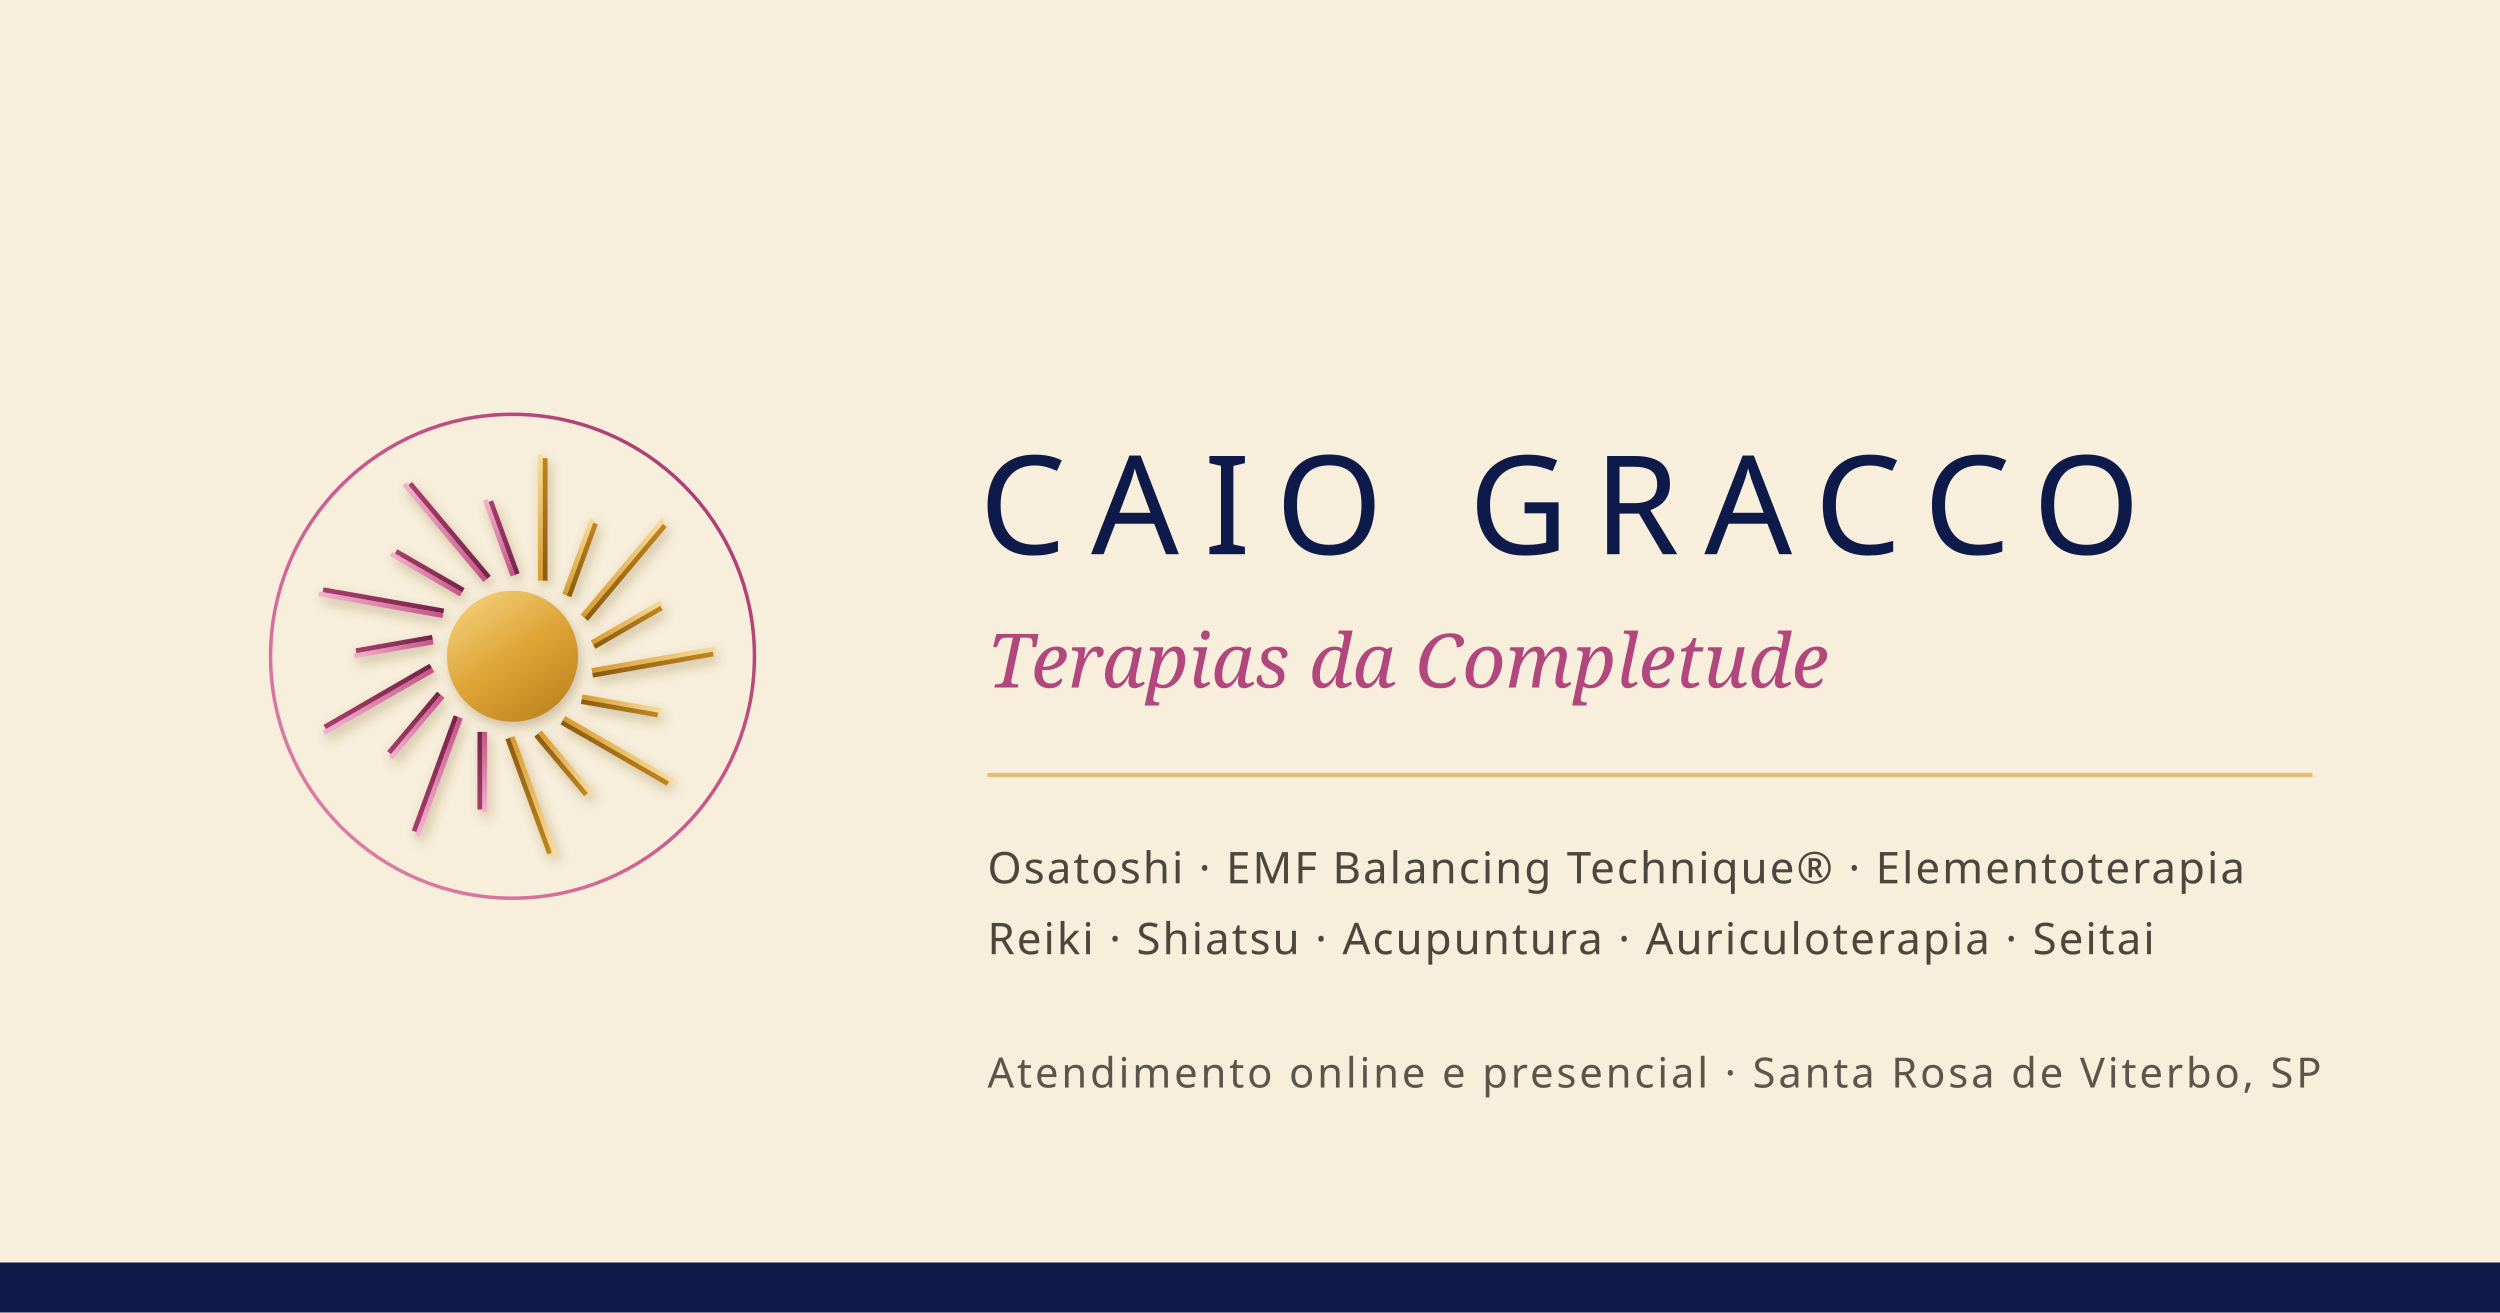
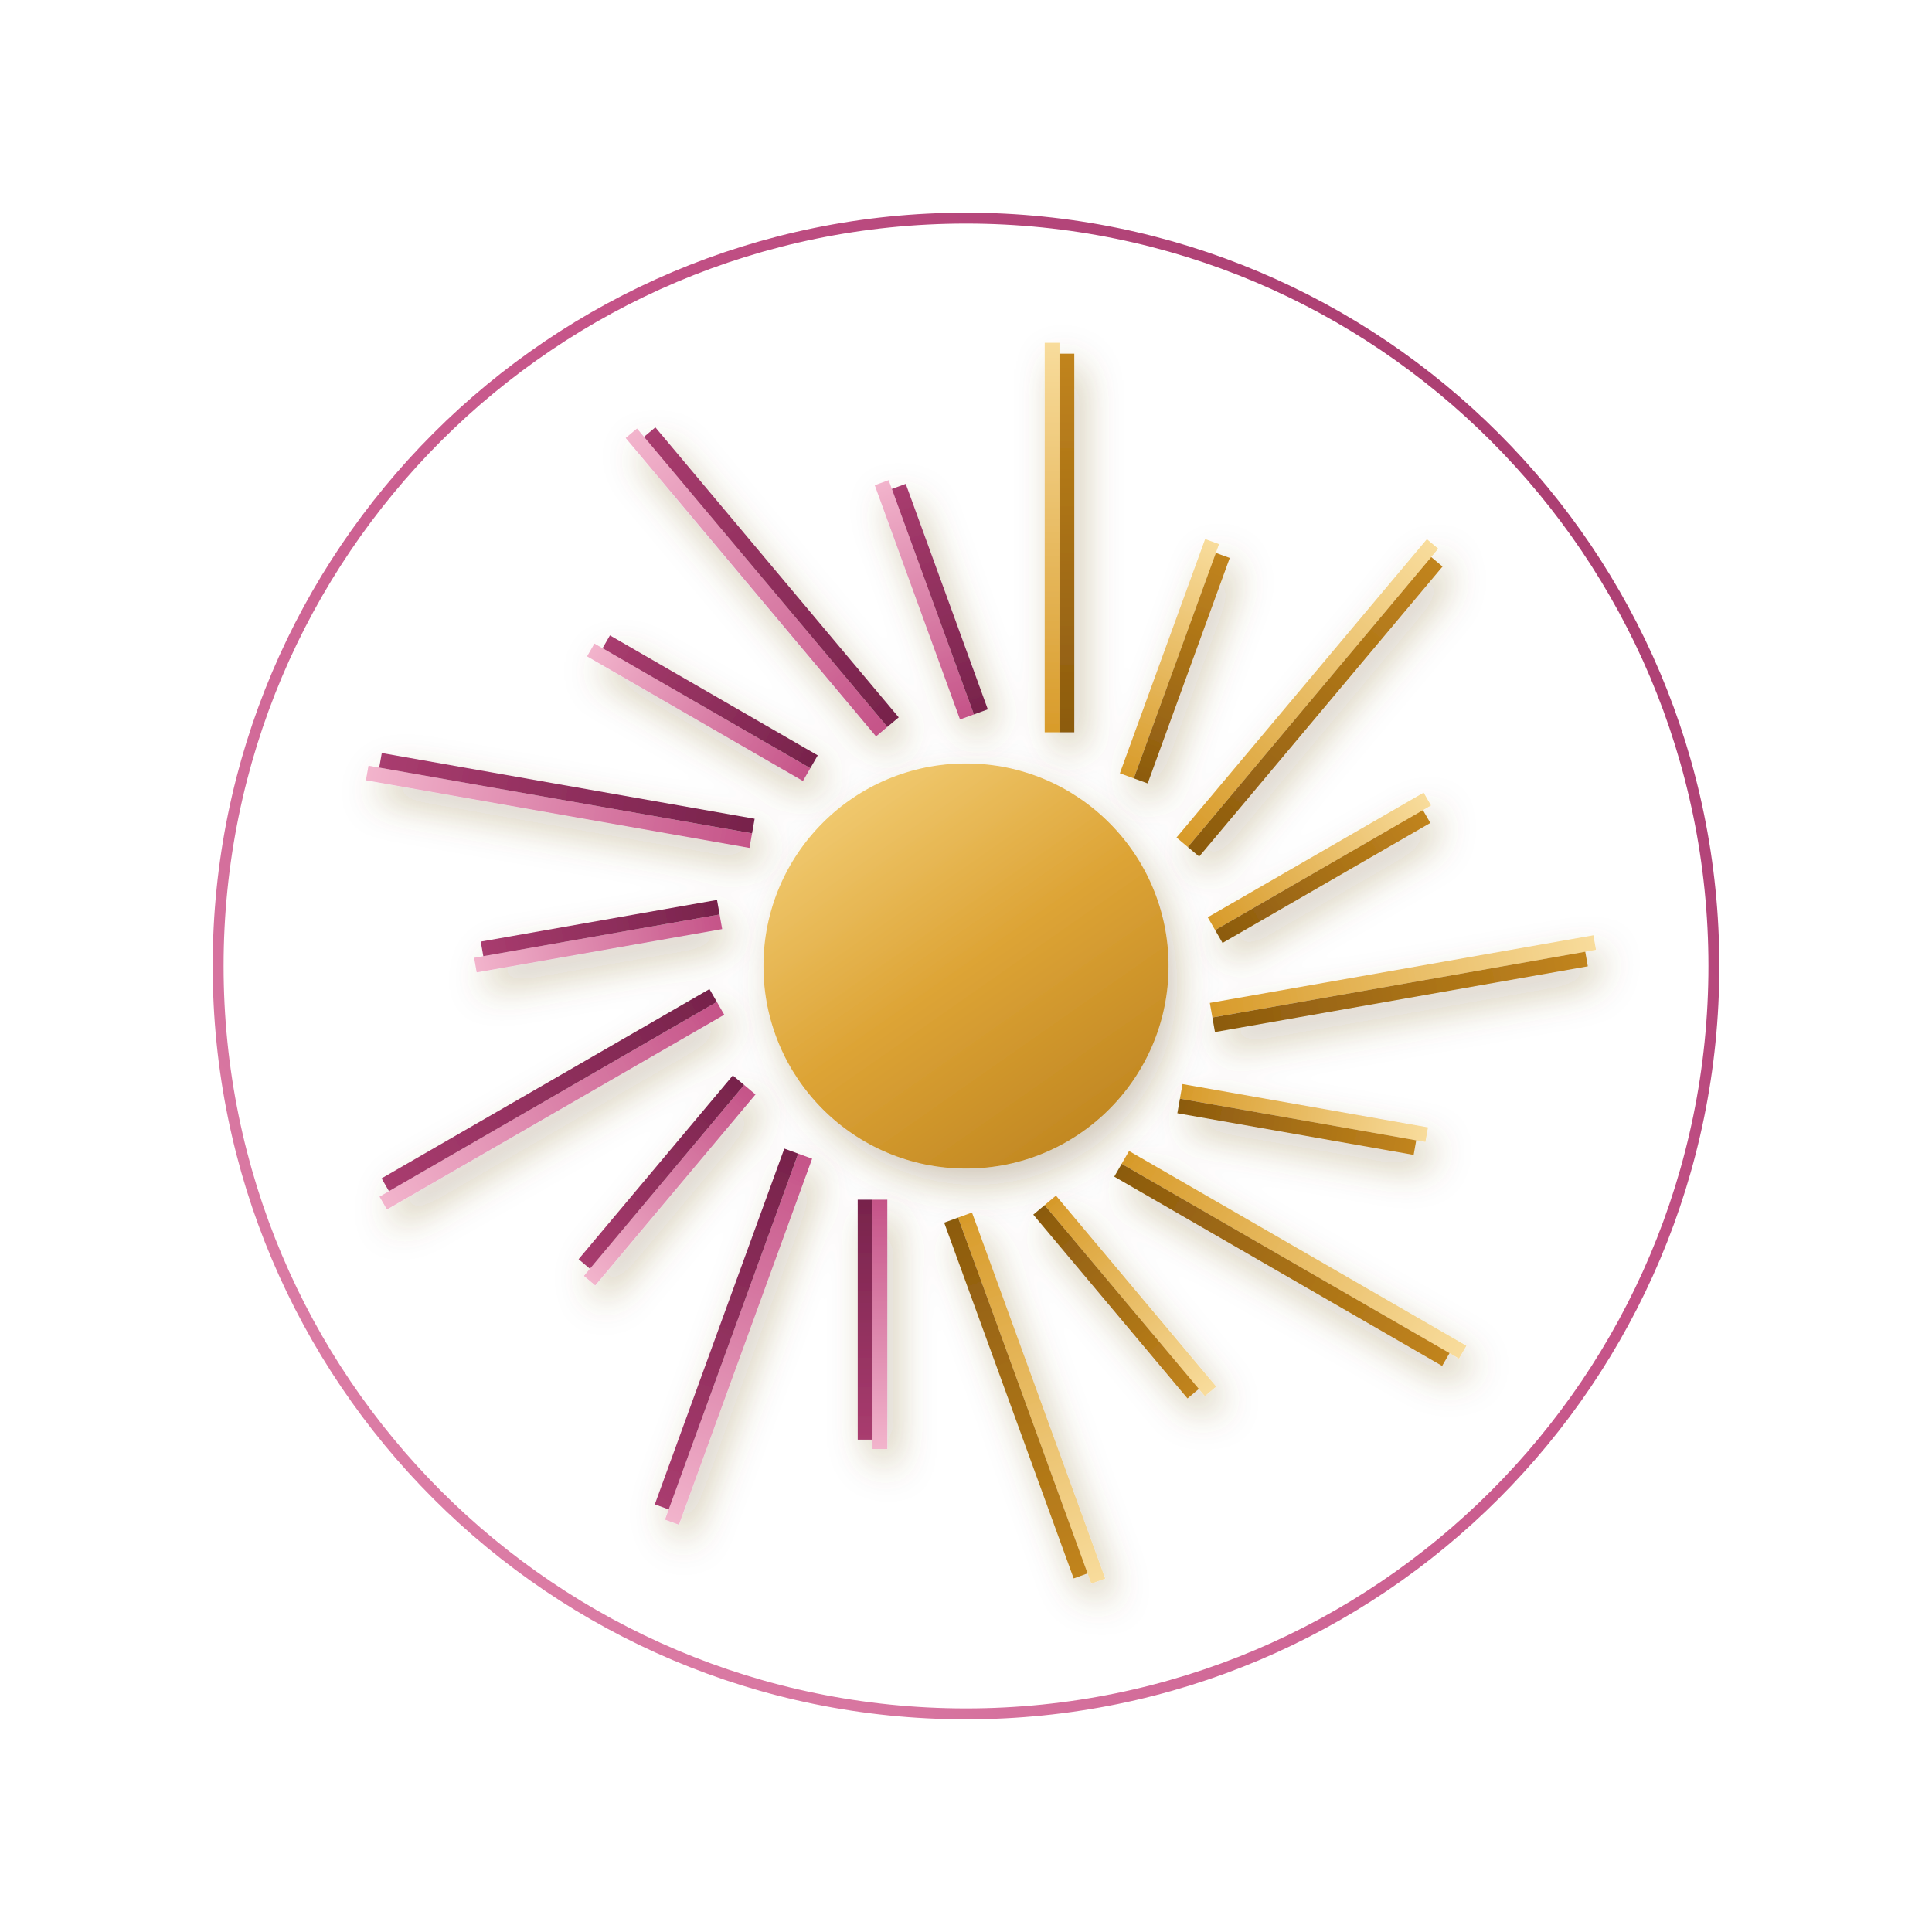
- <svg xmlns="http://www.w3.org/2000/svg" viewBox="0 0 1200 630" width="1200" height="630">
-   <rect width="1200" height="630" fill="#F7EEDB" />
-   <rect y="606" width="1200" height="24" fill="#0D1A4A" />
-   <g transform="translate(96 165) scale(1.2097) translate(24.0 24.0)">
-     <defs>
-       <radialGradient id="bgLight" cx="26%" cy="46%" r="60%">
-         <stop offset="0" stop-color="#FDF8ED" />
-         <stop offset="0.42" stop-color="#F7EEDB" />
-         <stop offset="1" stop-color="#F7EEDB" stop-opacity="0" />
-       </radialGradient>
-       <radialGradient id="bgBase" cx="50%" cy="44%" r="70%">
-         <stop offset="0" stop-color="#F2E6CE" />
-         <stop offset="0.58" stop-color="#E4D2B2" />
-         <stop offset="1" stop-color="#D3BC96" />
-       </radialGradient>
-       <linearGradient id="bgTop" x1="0" y1="0" x2="0" y2="1">
-         <stop offset="0" stop-color="#B89C6F" stop-opacity="0.32" />
-         <stop offset="0.3" stop-color="#B89C6F" stop-opacity="0" />
-       </linearGradient>
-       <linearGradient id="bgFloor" x1="0" y1="1" x2="0" y2="0">
-         <stop offset="0" stop-color="#96794E" stop-opacity="0.34" />
-         <stop offset="0.26" stop-color="#96794E" stop-opacity="0.06" />
-         <stop offset="0.46" stop-color="#96794E" stop-opacity="0" />
-       </linearGradient>
-       <linearGradient id="fgL" x1="0" y1="0" x2="0" y2="1">
-         <stop offset="0" stop-color="#F8DC9C" />
-         <stop offset="1" stop-color="#D89B2A" />
-       </linearGradient>
-       <linearGradient id="fgD" x1="0" y1="0" x2="0" y2="1">
-         <stop offset="0" stop-color="#C1841D" />
-         <stop offset="1" stop-color="#8C5B0F" />
-       </linearGradient>
-       <linearGradient id="frL" x1="0" y1="0" x2="0" y2="1">
-         <stop offset="0" stop-color="#F2B4CC" />
-         <stop offset="1" stop-color="#C55388" />
-       </linearGradient>
-       <linearGradient id="frD" x1="0" y1="0" x2="0" y2="1">
-         <stop offset="0" stop-color="#A93C6F" />
-         <stop offset="1" stop-color="#77234B" />
-       </linearGradient>
-       <linearGradient id="ring" x1="0" y1="1" x2="1" y2="0">
-         <stop offset="0" stop-color="#E289AE" />
-         <stop offset="0.6" stop-color="#C55388" />
-         <stop offset="1" stop-color="#9E3467" />
-       </linearGradient>
-       <linearGradient id="core" x1="0.15" y1="0" x2="0.85" y2="1">
-         <stop offset="0" stop-color="#F4D07A" />
-         <stop offset="0.5" stop-color="#DDA436" />
-         <stop offset="1" stop-color="#BC821E" />
-       </linearGradient>
-       <linearGradient id="nameBlue" x1="0" y1="0" x2="1" y2="0.35">
-         <stop offset="0" stop-color="#24487F" />
-         <stop offset="0.38" stop-color="#16305F" />
-         <stop offset="0.68" stop-color="#0D1A4A" />
-         <stop offset="1" stop-color="#071033" />
-       </linearGradient>
-       <filter id="soft" x="-40%" y="-40%" width="180%" height="180%">
-         <feDropShadow dx="1.2" dy="2.2" stdDeviation="2.4" flood-color="#6D5119" flood-opacity="0.32" />
-       </filter>
-       <g id="ribLongG">
-         <rect x="110.1" y="20" width="1.9" height="50" fill="url(#fgL)" />
-         <rect x="112" y="21.4" width="1.9" height="48.6" fill="url(#fgD)" />
+ <svg xmlns="http://www.w3.org/2000/svg" width="1024" height="1024" viewBox="-24 -24 248 248">
+   <defs>
+     <radialGradient id="bgLight" cx="26%" cy="46%" r="60%">
+       <stop offset="0" stop-color="#FDF8ED" />
+       <stop offset="0.42" stop-color="#F7EEDB" />
+       <stop offset="1" stop-color="#F7EEDB" stop-opacity="0" />
+     </radialGradient>
+     <radialGradient id="bgBase" cx="50%" cy="44%" r="70%">
+       <stop offset="0" stop-color="#F2E6CE" />
+       <stop offset="0.58" stop-color="#E4D2B2" />
+       <stop offset="1" stop-color="#D3BC96" />
+     </radialGradient>
+     <linearGradient id="bgTop" x1="0" y1="0" x2="0" y2="1">
+       <stop offset="0" stop-color="#B89C6F" stop-opacity="0.32" />
+       <stop offset="0.3" stop-color="#B89C6F" stop-opacity="0" />
+     </linearGradient>
+     <linearGradient id="bgFloor" x1="0" y1="1" x2="0" y2="0">
+       <stop offset="0" stop-color="#96794E" stop-opacity="0.34" />
+       <stop offset="0.26" stop-color="#96794E" stop-opacity="0.06" />
+       <stop offset="0.46" stop-color="#96794E" stop-opacity="0" />
+     </linearGradient>
+     <linearGradient id="fgL" x1="0" y1="0" x2="0" y2="1">
+       <stop offset="0" stop-color="#F8DC9C" />
+       <stop offset="1" stop-color="#D89B2A" />
+     </linearGradient>
+     <linearGradient id="fgD" x1="0" y1="0" x2="0" y2="1">
+       <stop offset="0" stop-color="#C1841D" />
+       <stop offset="1" stop-color="#8C5B0F" />
+     </linearGradient>
+     <linearGradient id="frL" x1="0" y1="0" x2="0" y2="1">
+       <stop offset="0" stop-color="#F2B4CC" />
+       <stop offset="1" stop-color="#C55388" />
+     </linearGradient>
+     <linearGradient id="frD" x1="0" y1="0" x2="0" y2="1">
+       <stop offset="0" stop-color="#A93C6F" />
+       <stop offset="1" stop-color="#77234B" />
+     </linearGradient>
+     <linearGradient id="ring" x1="0" y1="1" x2="1" y2="0">
+       <stop offset="0" stop-color="#E289AE" />
+       <stop offset="0.6" stop-color="#C55388" />
+       <stop offset="1" stop-color="#9E3467" />
+     </linearGradient>
+     <linearGradient id="core" x1="0.15" y1="0" x2="0.85" y2="1">
+       <stop offset="0" stop-color="#F4D07A" />
+       <stop offset="0.5" stop-color="#DDA436" />
+       <stop offset="1" stop-color="#BC821E" />
+     </linearGradient>
+     <linearGradient id="nameBlue" x1="0" y1="0" x2="1" y2="0.35">
+       <stop offset="0" stop-color="#24487F" />
+       <stop offset="0.38" stop-color="#16305F" />
+       <stop offset="0.68" stop-color="#0D1A4A" />
+       <stop offset="1" stop-color="#071033" />
+     </linearGradient>
+     <filter id="soft" x="-40%" y="-40%" width="180%" height="180%">
+       <feDropShadow dx="1.2" dy="2.2" stdDeviation="2.4" flood-color="#6D5119" flood-opacity="0.32" />
+     </filter>
+     <g id="ribLongG">
+       <rect x="110.1" y="20" width="1.9" height="50" fill="url(#fgL)" />
+       <rect x="112" y="21.4" width="1.9" height="48.6" fill="url(#fgD)" />
+     </g>
+     <g id="ribShortG">
+       <rect x="110.1" y="38" width="1.9" height="32" fill="url(#fgL)" />
+       <rect x="112" y="39.2" width="1.9" height="30.8" fill="url(#fgD)" />
+     </g>
+     <g id="ribLongR">
+       <rect x="110.1" y="20" width="1.9" height="50" fill="url(#frL)" />
+       <rect x="112" y="21.4" width="1.9" height="48.6" fill="url(#frD)" />
+     </g>
+     <g id="ribShortR">
+       <rect x="110.1" y="38" width="1.9" height="32" fill="url(#frL)" />
+       <rect x="112" y="39.2" width="1.9" height="30.8" fill="url(#frD)" />
+     </g>
+     <g id="sun">
+       <circle cx="100" cy="100" r="96" fill="none" stroke="url(#ring)" stroke-width="1.4" />
+       <g filter="url(#soft)">
+         <use href="#ribLongG" />
+         <use href="#ribShortG" transform="rotate(20 100 100)" />
+         <use href="#ribLongG" transform="rotate(40 100 100)" />
+         <use href="#ribShortG" transform="rotate(60 100 100)" />
+         <use href="#ribLongG" transform="rotate(80 100 100)" />
+         <use href="#ribShortG" transform="rotate(100 100 100)" />
+         <use href="#ribLongG" transform="rotate(120 100 100)" />
+         <use href="#ribShortG" transform="rotate(140 100 100)" />
+         <use href="#ribLongG" transform="rotate(160 100 100)" />
+         <use href="#ribShortR" transform="rotate(180 100 100)" />
+         <use href="#ribLongR" transform="rotate(200 100 100)" />
+         <use href="#ribShortR" transform="rotate(220 100 100)" />
+         <use href="#ribLongR" transform="rotate(240 100 100)" />
+         <use href="#ribShortR" transform="rotate(260 100 100)" />
+         <use href="#ribLongR" transform="rotate(280 100 100)" />
+         <use href="#ribShortR" transform="rotate(300 100 100)" />
+         <use href="#ribLongR" transform="rotate(320 100 100)" />
+         <use href="#ribShortR" transform="rotate(340 100 100)" />
      </g>
-       <g id="ribShortG">
-         <rect x="110.1" y="38" width="1.9" height="32" fill="url(#fgL)" />
-         <rect x="112" y="39.2" width="1.9" height="30.8" fill="url(#fgD)" />
-       </g>
-       <g id="ribLongR">
-         <rect x="110.1" y="20" width="1.9" height="50" fill="url(#frL)" />
-         <rect x="112" y="21.4" width="1.9" height="48.6" fill="url(#frD)" />
-       </g>
-       <g id="ribShortR">
-         <rect x="110.1" y="38" width="1.9" height="32" fill="url(#frL)" />
-         <rect x="112" y="39.2" width="1.9" height="30.8" fill="url(#frD)" />
-       </g>
-       <g id="sun">
-         <circle cx="100" cy="100" r="96" fill="none" stroke="url(#ring)" stroke-width="1.4" />
-         <g filter="url(#soft)">
-           <use href="#ribLongG" />
-           <use href="#ribShortG" transform="rotate(20 100 100)" />
-           <use href="#ribLongG" transform="rotate(40 100 100)" />
-           <use href="#ribShortG" transform="rotate(60 100 100)" />
-           <use href="#ribLongG" transform="rotate(80 100 100)" />
-           <use href="#ribShortG" transform="rotate(100 100 100)" />
-           <use href="#ribLongG" transform="rotate(120 100 100)" />
-           <use href="#ribShortG" transform="rotate(140 100 100)" />
-           <use href="#ribLongG" transform="rotate(160 100 100)" />
-           <use href="#ribShortR" transform="rotate(180 100 100)" />
-           <use href="#ribLongR" transform="rotate(200 100 100)" />
-           <use href="#ribShortR" transform="rotate(220 100 100)" />
-           <use href="#ribLongR" transform="rotate(240 100 100)" />
-           <use href="#ribShortR" transform="rotate(260 100 100)" />
-           <use href="#ribLongR" transform="rotate(280 100 100)" />
-           <use href="#ribShortR" transform="rotate(300 100 100)" />
-           <use href="#ribLongR" transform="rotate(320 100 100)" />
-           <use href="#ribShortR" transform="rotate(340 100 100)" />
-         </g>
-         <circle cx="100" cy="100" r="26" fill="url(#core)" filter="url(#soft)" />
-       </g>
-     </defs>
-     <use href="#sun" />
-   </g>
-   <text x="470" y="266" font-family="Jost, 'Century Gothic', Futura, sans-serif" font-weight="300" font-size="66" letter-spacing="12" fill="#0D1A4A">CAIO GRACCO</text>
-   <text x="474" y="330" font-family="'Cormorant Garamond', Garamond, Georgia, serif" font-style="italic" font-weight="300" font-size="36" fill="#B1477C">Terapias da Completude</text>
-   <line x1="474" y1="372" x2="1110" y2="372" stroke="#D89B2A" stroke-width="2" opacity="0.6" />
-   <text x="474" y="424" font-family="Jost, 'Century Gothic', Futura, sans-serif" font-size="21" letter-spacing="1" fill="#4C463D">Osatoshi · EMF Balancing Technique® · Elementoterapia</text>
-   <text x="474" y="458" font-family="Jost, 'Century Gothic', Futura, sans-serif" font-size="21" letter-spacing="1" fill="#4C463D">Reiki · Shiatsu · Acupuntura · Auriculoterapia · Seitai</text>
-   <text x="474" y="522" font-family="Jost, 'Century Gothic', Futura, sans-serif" font-size="20" letter-spacing="1.4" fill="#5C554A">Atendimento online e presencial · Santa Rosa de Viterbo, SP</text>
+       <circle cx="100" cy="100" r="26" fill="url(#core)" filter="url(#soft)" />
+     </g>
+   </defs>
+   <use href="#sun" />
</svg>
